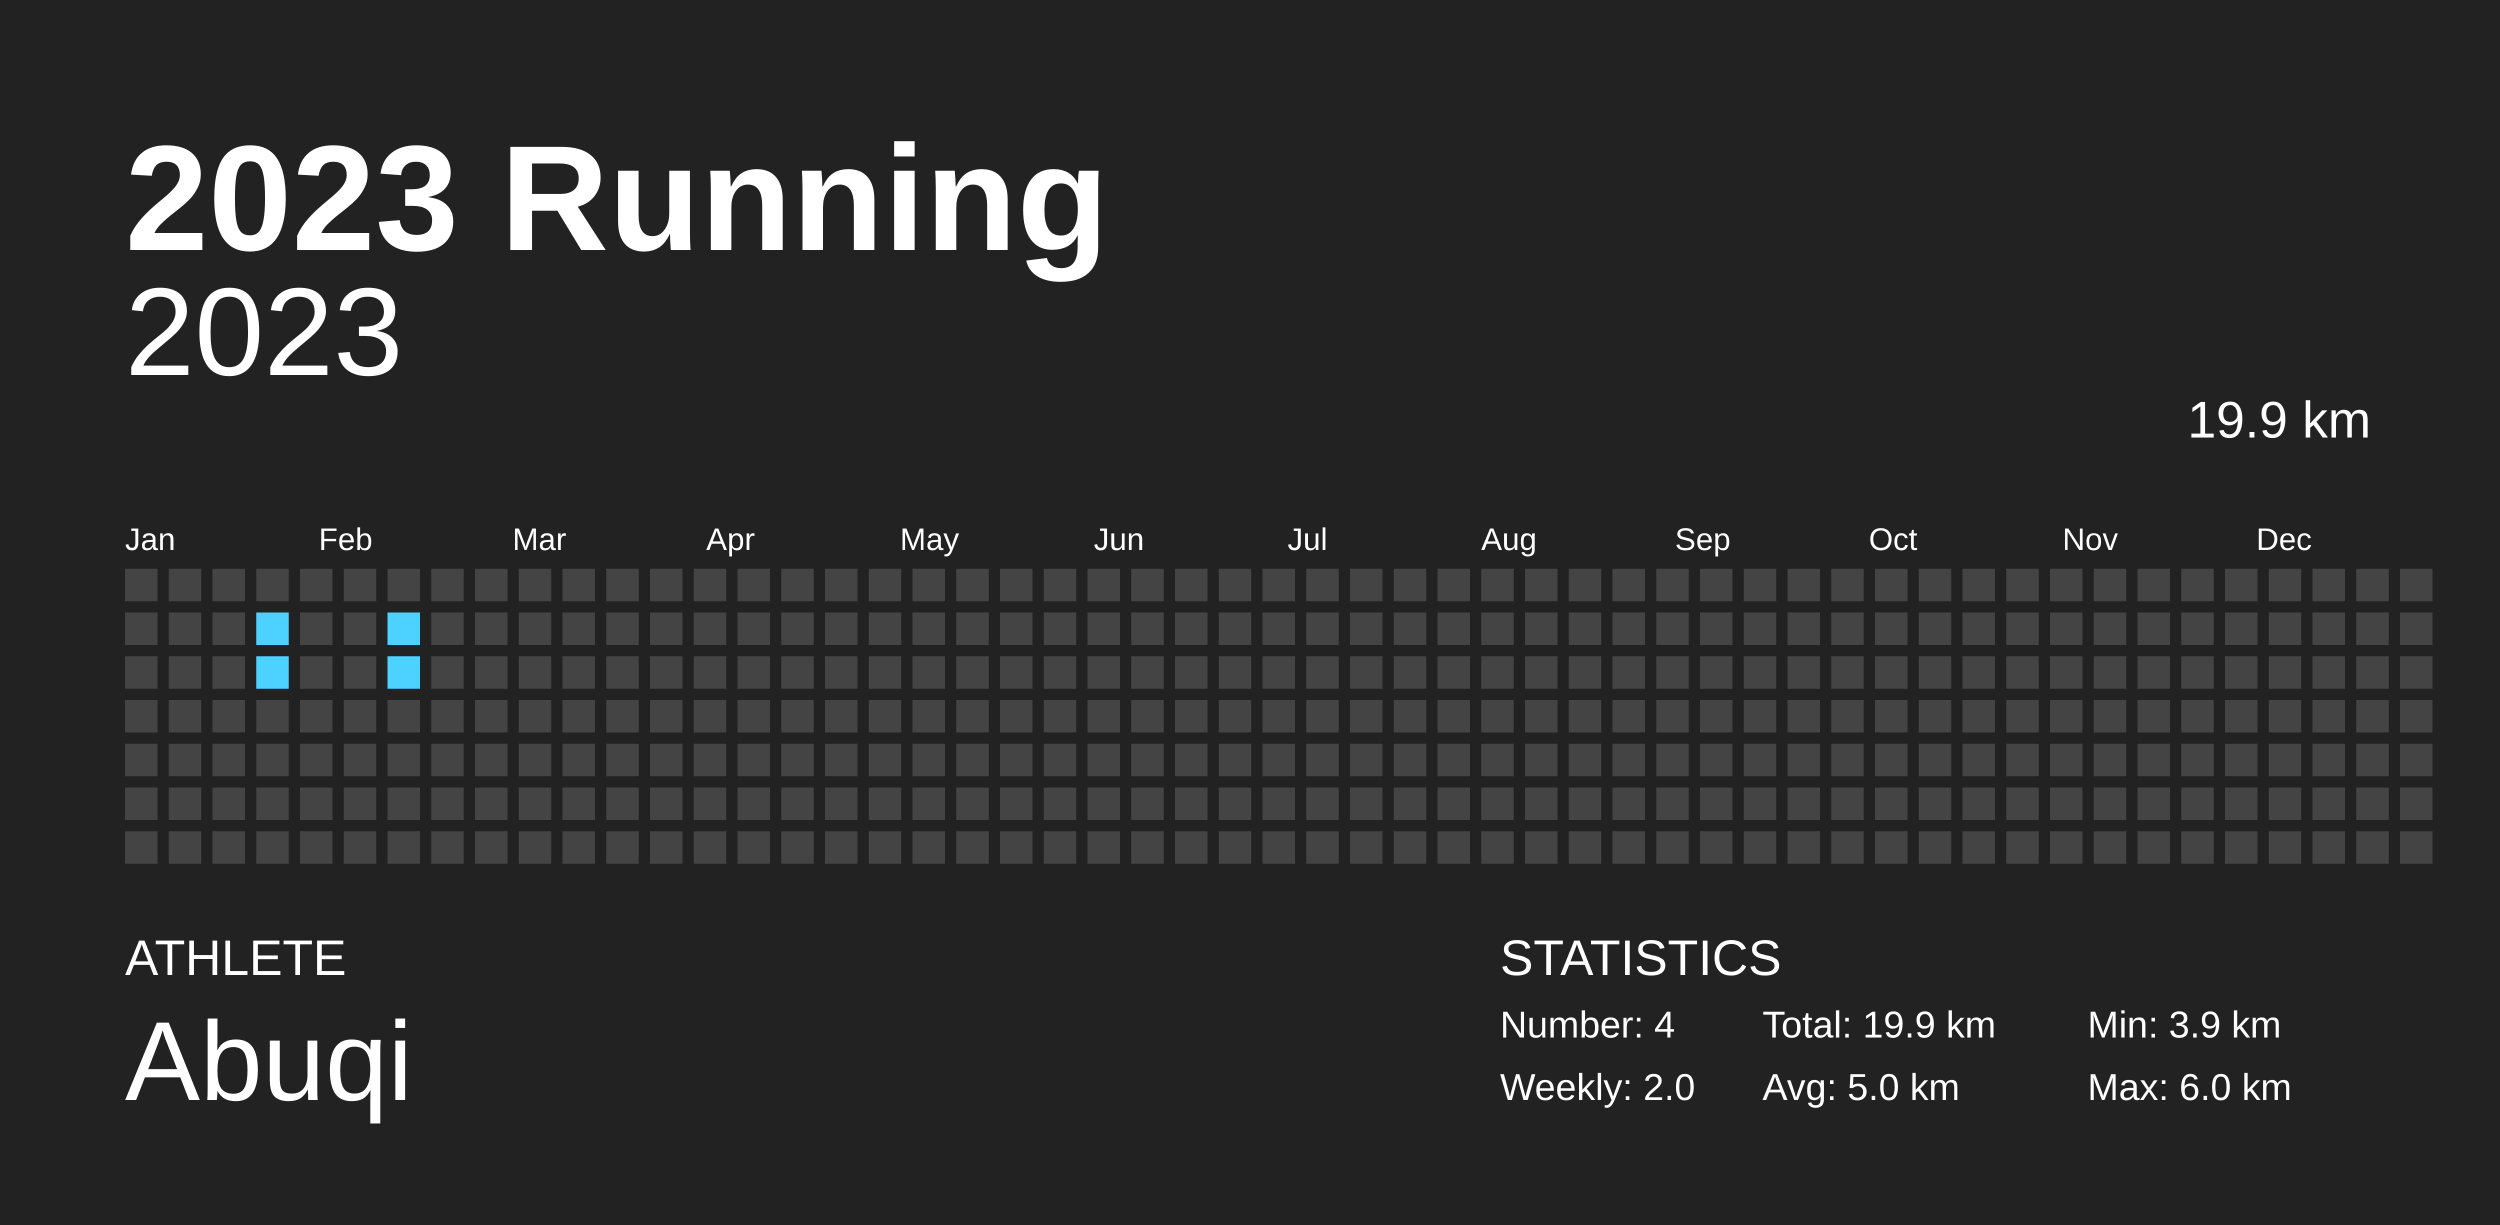
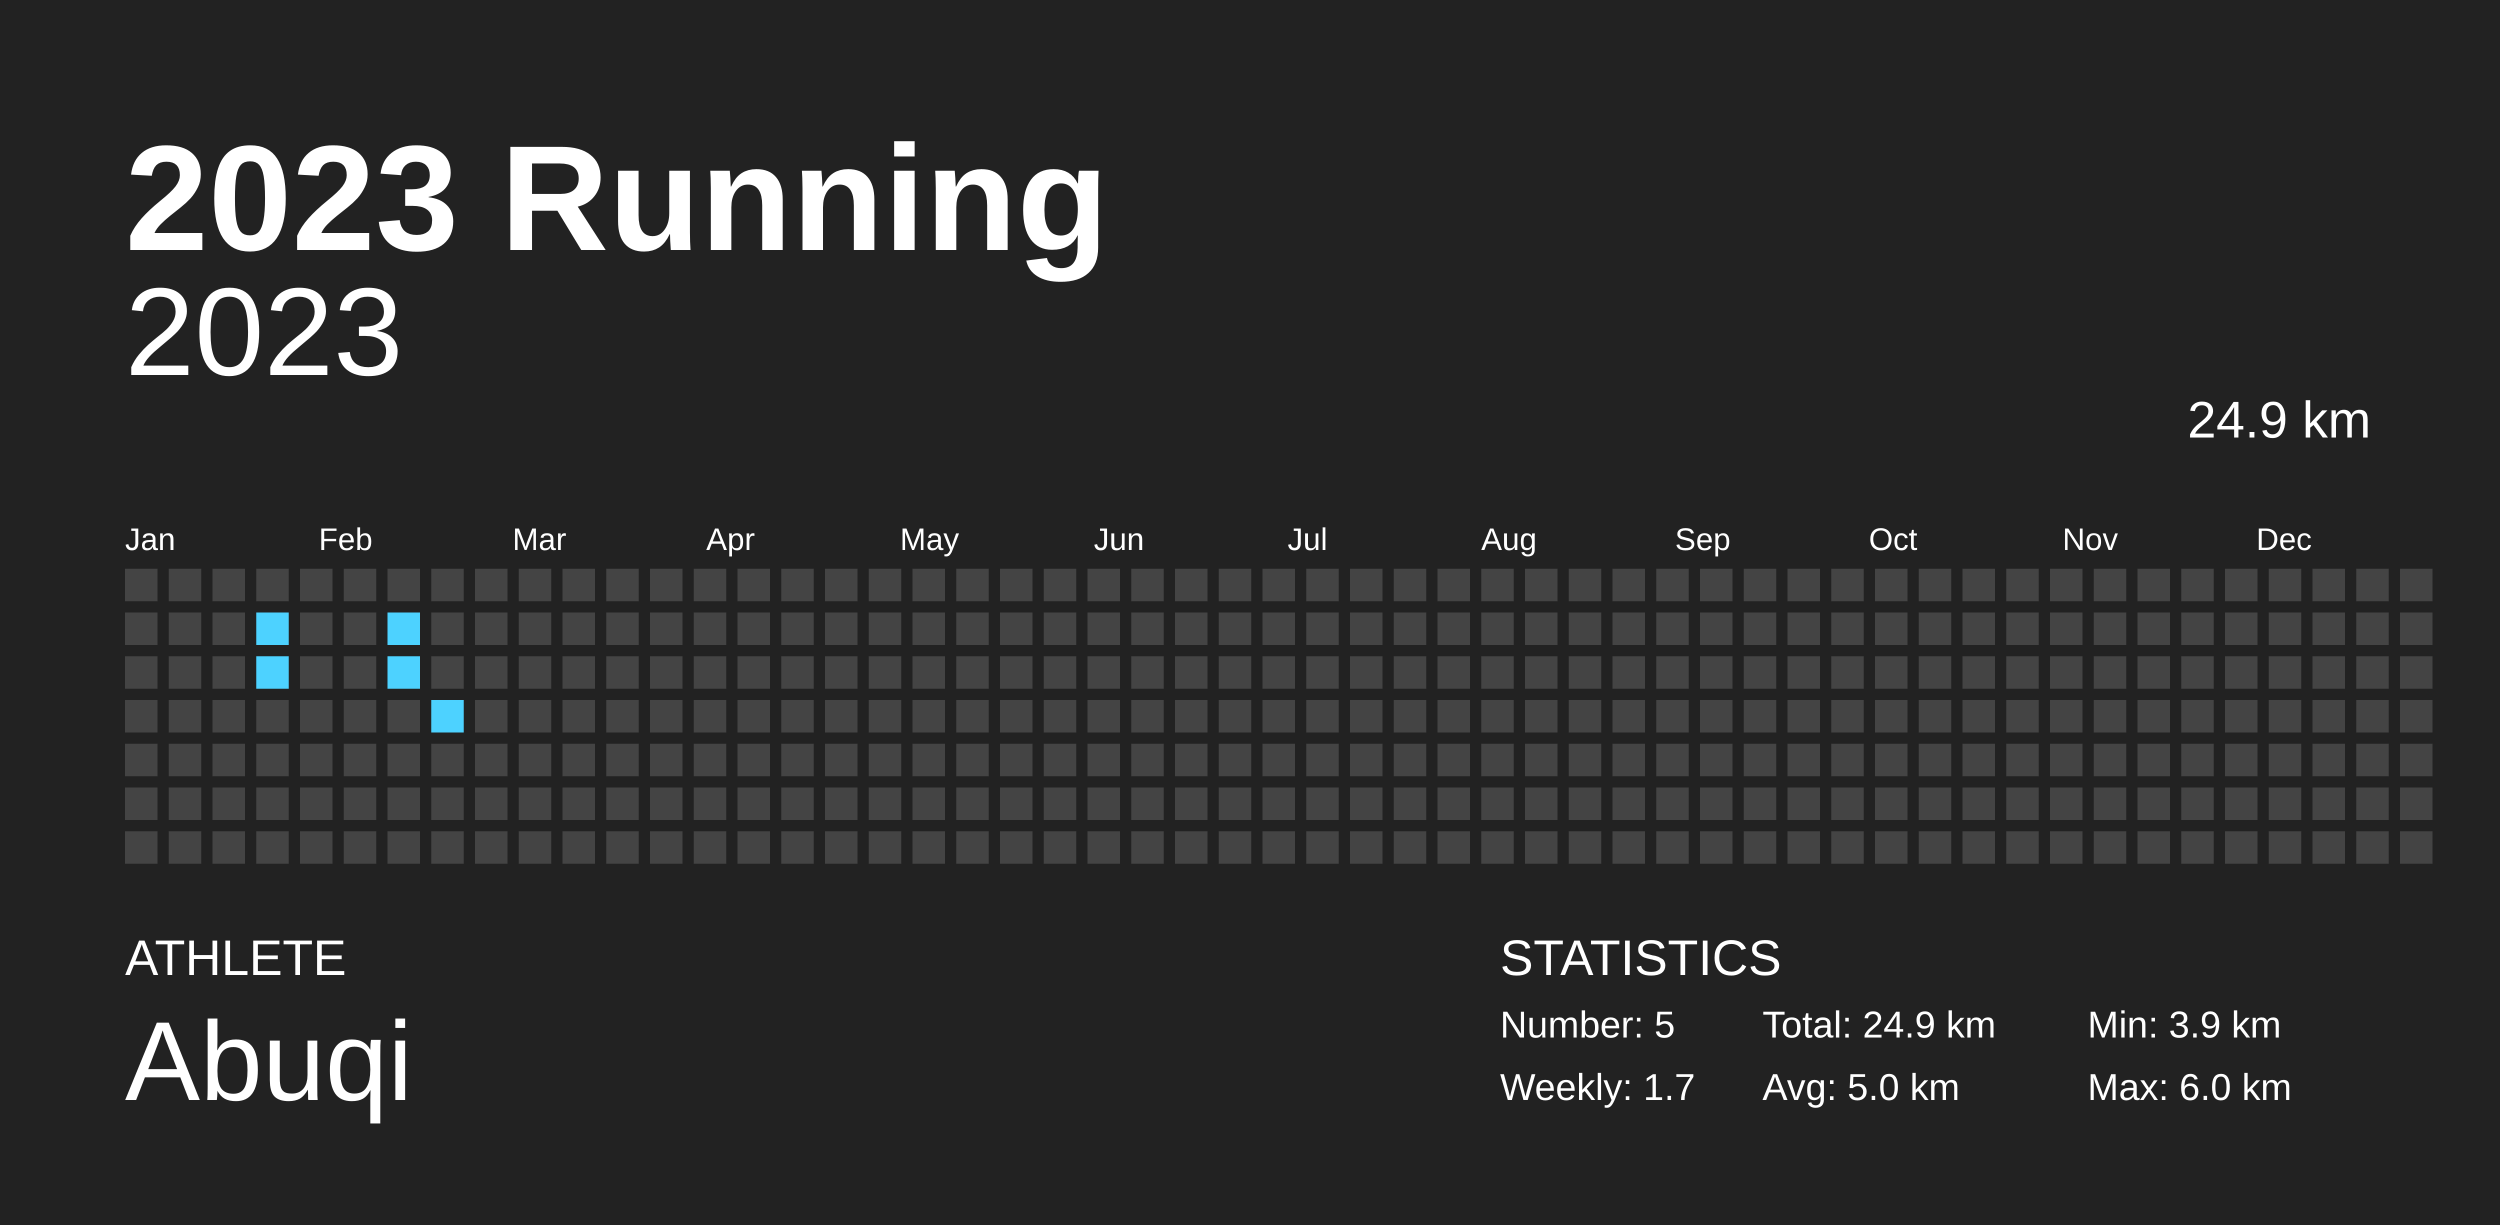
<svg xmlns="http://www.w3.org/2000/svg" baseProfile="full" height="98mm" version="1.1" viewBox="0,0,200,98" width="200mm">
  <defs />
  <rect fill="#222222" height="98" width="200" x="0" y="0" />
  <text fill="#FFFFFF" style="font-size:12px; font-family:Arial; font-weight:bold;" x="10" y="20">2023 Running</text>
  <text fill="#FFFFFF" style="font-size:4px; font-family:Arial" x="10" y="78">ATHLETE</text>
  <text fill="#FFFFFF" style="font-size:9px; font-family:Arial" x="10" y="88">Abuqi</text>
  <text fill="#FFFFFF" style="font-size:4px; font-family:Arial" x="120" y="78">STATISTICS</text>
-   <text fill="#FFFFFF" style="font-size:3px; font-family:Arial" x="120" y="83">Number: 4</text>
-   <text fill="#FFFFFF" style="font-size:3px; font-family:Arial" x="120" y="88">Weekly: 2.0</text>
-   <text fill="#FFFFFF" style="font-size:3px; font-family:Arial" x="141" y="83">Total: 19.9 km</text>
+   <text fill="#FFFFFF" style="font-size:3px; font-family:Arial" x="120" y="83">Number: 5</text>
+   <text fill="#FFFFFF" style="font-size:3px; font-family:Arial" x="120" y="88">Weekly: 1.7</text>
+   <text fill="#FFFFFF" style="font-size:3px; font-family:Arial" x="141" y="83">Total: 24.9 km</text>
  <text fill="#FFFFFF" style="font-size:3px; font-family:Arial" x="141" y="88">Avg: 5.0 km</text>
  <text fill="#FFFFFF" style="font-size:3px; font-family:Arial" x="167" y="83">Min: 3.9 km</text>
  <text fill="#FFFFFF" style="font-size:3px; font-family:Arial" x="167" y="88">Max: 6.0 km</text>
  <text alignment-baseline="hanging" fill="#FFFFFF" style="font-size:10.0px; font-family:Arial;" x="10" y="30">2023</text>
-   <text alignment-baseline="hanging" fill="#FFFFFF" style="font-size:4.125px; font-family:Arial;" x="175" y="35">19.9 km</text>
+   <text alignment-baseline="hanging" fill="#FFFFFF" style="font-size:4.125px; font-family:Arial;" x="175" y="35">24.9 km</text>
  <text fill="#FFFFFF" style="font-size:2.5px; font-family:Arial" x="10.0" y="44">Jan</text>
  <text fill="#FFFFFF" style="font-size:2.5px; font-family:Arial" x="25.5" y="44">Feb</text>
  <text fill="#FFFFFF" style="font-size:2.5px; font-family:Arial" x="41.0" y="44">Mar</text>
  <text fill="#FFFFFF" style="font-size:2.5px; font-family:Arial" x="56.5" y="44">Apr</text>
  <text fill="#FFFFFF" style="font-size:2.5px; font-family:Arial" x="72.0" y="44">May</text>
  <text fill="#FFFFFF" style="font-size:2.5px; font-family:Arial" x="87.5" y="44">Jun</text>
  <text fill="#FFFFFF" style="font-size:2.5px; font-family:Arial" x="103.0" y="44">Jul</text>
  <text fill="#FFFFFF" style="font-size:2.5px; font-family:Arial" x="118.5" y="44">Aug</text>
  <text fill="#FFFFFF" style="font-size:2.5px; font-family:Arial" x="134.0" y="44">Sep</text>
  <text fill="#FFFFFF" style="font-size:2.5px; font-family:Arial" x="149.5" y="44">Oct</text>
  <text fill="#FFFFFF" style="font-size:2.5px; font-family:Arial" x="165.0" y="44">Nov</text>
  <text fill="#FFFFFF" style="font-size:2.5px; font-family:Arial" x="180.5" y="44">Dec</text>
  <rect fill="#444444" height="2.6" width="2.6" x="10.0" y="45.5" />
  <rect fill="#444444" height="2.6" width="2.6" x="10.0" y="49.0" />
  <rect fill="#444444" height="2.6" width="2.6" x="10.0" y="52.5" />
  <rect fill="#444444" height="2.6" width="2.6" x="10.0" y="56.0" />
  <rect fill="#444444" height="2.6" width="2.6" x="10.0" y="59.5" />
  <rect fill="#444444" height="2.6" width="2.6" x="10.0" y="63.0" />
  <rect fill="#444444" height="2.6" width="2.6" x="10.0" y="66.5" />
  <rect fill="#444444" height="2.6" width="2.6" x="13.5" y="45.5" />
  <rect fill="#444444" height="2.6" width="2.6" x="13.5" y="49.0" />
  <rect fill="#444444" height="2.6" width="2.6" x="13.5" y="52.5" />
  <rect fill="#444444" height="2.6" width="2.6" x="13.5" y="56.0" />
  <rect fill="#444444" height="2.6" width="2.6" x="13.5" y="59.5" />
  <rect fill="#444444" height="2.6" width="2.6" x="13.5" y="63.0" />
  <rect fill="#444444" height="2.6" width="2.6" x="13.5" y="66.5" />
  <rect fill="#444444" height="2.6" width="2.6" x="17.0" y="45.5" />
  <rect fill="#444444" height="2.6" width="2.6" x="17.0" y="49.0" />
  <rect fill="#444444" height="2.6" width="2.6" x="17.0" y="52.5" />
  <rect fill="#444444" height="2.6" width="2.6" x="17.0" y="56.0" />
  <rect fill="#444444" height="2.6" width="2.6" x="17.0" y="59.5" />
  <rect fill="#444444" height="2.6" width="2.6" x="17.0" y="63.0" />
  <rect fill="#444444" height="2.6" width="2.6" x="17.0" y="66.5" />
  <rect fill="#444444" height="2.6" width="2.6" x="20.5" y="45.5" />
  <rect fill="#4dd2ff" height="2.6" width="2.6" x="20.5" y="49.0" />
  <rect fill="#4dd2ff" height="2.6" width="2.6" x="20.5" y="52.5" />
  <rect fill="#444444" height="2.6" width="2.6" x="20.5" y="56.0" />
  <rect fill="#444444" height="2.6" width="2.6" x="20.5" y="59.5" />
  <rect fill="#444444" height="2.6" width="2.6" x="20.5" y="63.0" />
  <rect fill="#444444" height="2.6" width="2.6" x="20.5" y="66.5" />
  <rect fill="#444444" height="2.6" width="2.6" x="24.0" y="45.5" />
  <rect fill="#444444" height="2.6" width="2.6" x="24.0" y="49.0" />
  <rect fill="#444444" height="2.6" width="2.6" x="24.0" y="52.5" />
  <rect fill="#444444" height="2.6" width="2.6" x="24.0" y="56.0" />
  <rect fill="#444444" height="2.6" width="2.6" x="24.0" y="59.5" />
  <rect fill="#444444" height="2.6" width="2.6" x="24.0" y="63.0" />
  <rect fill="#444444" height="2.6" width="2.6" x="24.0" y="66.5" />
  <rect fill="#444444" height="2.6" width="2.6" x="27.5" y="45.5" />
  <rect fill="#444444" height="2.6" width="2.6" x="27.5" y="49.0" />
  <rect fill="#444444" height="2.6" width="2.6" x="27.5" y="52.5" />
  <rect fill="#444444" height="2.6" width="2.6" x="27.5" y="56.0" />
  <rect fill="#444444" height="2.6" width="2.6" x="27.5" y="59.5" />
  <rect fill="#444444" height="2.6" width="2.6" x="27.5" y="63.0" />
  <rect fill="#444444" height="2.6" width="2.6" x="27.5" y="66.5" />
  <rect fill="#444444" height="2.6" width="2.6" x="31.0" y="45.5" />
  <rect fill="#4dd2ff" height="2.6" width="2.6" x="31.0" y="49.0" />
  <rect fill="#4dd2ff" height="2.6" width="2.6" x="31.0" y="52.5" />
  <rect fill="#444444" height="2.6" width="2.6" x="31.0" y="56.0" />
  <rect fill="#444444" height="2.6" width="2.6" x="31.0" y="59.5" />
  <rect fill="#444444" height="2.6" width="2.6" x="31.0" y="63.0" />
  <rect fill="#444444" height="2.6" width="2.6" x="31.0" y="66.5" />
  <rect fill="#444444" height="2.6" width="2.6" x="34.5" y="45.5" />
  <rect fill="#444444" height="2.6" width="2.6" x="34.5" y="49.0" />
  <rect fill="#444444" height="2.6" width="2.6" x="34.5" y="52.5" />
-   <rect fill="#444444" height="2.6" width="2.6" x="34.5" y="56.0" />
+   <rect fill="#4dd2ff" height="2.6" width="2.6" x="34.5" y="56.0" />
  <rect fill="#444444" height="2.6" width="2.6" x="34.5" y="59.5" />
  <rect fill="#444444" height="2.6" width="2.6" x="34.5" y="63.0" />
  <rect fill="#444444" height="2.6" width="2.6" x="34.5" y="66.5" />
  <rect fill="#444444" height="2.6" width="2.6" x="38.0" y="45.5" />
  <rect fill="#444444" height="2.6" width="2.6" x="38.0" y="49.0" />
  <rect fill="#444444" height="2.6" width="2.6" x="38.0" y="52.5" />
  <rect fill="#444444" height="2.6" width="2.6" x="38.0" y="56.0" />
  <rect fill="#444444" height="2.6" width="2.6" x="38.0" y="59.5" />
  <rect fill="#444444" height="2.6" width="2.6" x="38.0" y="63.0" />
  <rect fill="#444444" height="2.6" width="2.6" x="38.0" y="66.5" />
  <rect fill="#444444" height="2.6" width="2.6" x="41.5" y="45.5" />
  <rect fill="#444444" height="2.6" width="2.6" x="41.5" y="49.0" />
  <rect fill="#444444" height="2.6" width="2.6" x="41.5" y="52.5" />
  <rect fill="#444444" height="2.6" width="2.6" x="41.5" y="56.0" />
  <rect fill="#444444" height="2.6" width="2.6" x="41.5" y="59.5" />
  <rect fill="#444444" height="2.6" width="2.6" x="41.5" y="63.0" />
  <rect fill="#444444" height="2.6" width="2.6" x="41.5" y="66.5" />
  <rect fill="#444444" height="2.6" width="2.6" x="45.0" y="45.5" />
  <rect fill="#444444" height="2.6" width="2.6" x="45.0" y="49.0" />
  <rect fill="#444444" height="2.6" width="2.6" x="45.0" y="52.5" />
  <rect fill="#444444" height="2.6" width="2.6" x="45.0" y="56.0" />
  <rect fill="#444444" height="2.6" width="2.6" x="45.0" y="59.5" />
  <rect fill="#444444" height="2.6" width="2.6" x="45.0" y="63.0" />
  <rect fill="#444444" height="2.6" width="2.6" x="45.0" y="66.5" />
  <rect fill="#444444" height="2.6" width="2.6" x="48.5" y="45.5" />
  <rect fill="#444444" height="2.6" width="2.6" x="48.5" y="49.0" />
  <rect fill="#444444" height="2.6" width="2.6" x="48.5" y="52.5" />
  <rect fill="#444444" height="2.6" width="2.6" x="48.5" y="56.0" />
  <rect fill="#444444" height="2.6" width="2.6" x="48.5" y="59.5" />
  <rect fill="#444444" height="2.6" width="2.6" x="48.5" y="63.0" />
  <rect fill="#444444" height="2.6" width="2.6" x="48.5" y="66.5" />
  <rect fill="#444444" height="2.6" width="2.6" x="52.0" y="45.5" />
  <rect fill="#444444" height="2.6" width="2.6" x="52.0" y="49.0" />
  <rect fill="#444444" height="2.6" width="2.6" x="52.0" y="52.5" />
  <rect fill="#444444" height="2.6" width="2.6" x="52.0" y="56.0" />
  <rect fill="#444444" height="2.6" width="2.6" x="52.0" y="59.5" />
  <rect fill="#444444" height="2.6" width="2.6" x="52.0" y="63.0" />
  <rect fill="#444444" height="2.6" width="2.6" x="52.0" y="66.5" />
  <rect fill="#444444" height="2.6" width="2.6" x="55.5" y="45.5" />
  <rect fill="#444444" height="2.6" width="2.6" x="55.5" y="49.0" />
  <rect fill="#444444" height="2.6" width="2.6" x="55.5" y="52.5" />
  <rect fill="#444444" height="2.6" width="2.6" x="55.5" y="56.0" />
  <rect fill="#444444" height="2.6" width="2.6" x="55.5" y="59.5" />
  <rect fill="#444444" height="2.6" width="2.6" x="55.5" y="63.0" />
  <rect fill="#444444" height="2.6" width="2.6" x="55.5" y="66.5" />
  <rect fill="#444444" height="2.6" width="2.6" x="59.0" y="45.5" />
  <rect fill="#444444" height="2.6" width="2.6" x="59.0" y="49.0" />
  <rect fill="#444444" height="2.6" width="2.6" x="59.0" y="52.5" />
  <rect fill="#444444" height="2.6" width="2.6" x="59.0" y="56.0" />
  <rect fill="#444444" height="2.6" width="2.6" x="59.0" y="59.5" />
  <rect fill="#444444" height="2.6" width="2.6" x="59.0" y="63.0" />
  <rect fill="#444444" height="2.6" width="2.6" x="59.0" y="66.5" />
  <rect fill="#444444" height="2.6" width="2.6" x="62.5" y="45.5" />
  <rect fill="#444444" height="2.6" width="2.6" x="62.5" y="49.0" />
  <rect fill="#444444" height="2.6" width="2.6" x="62.5" y="52.5" />
  <rect fill="#444444" height="2.6" width="2.6" x="62.5" y="56.0" />
  <rect fill="#444444" height="2.6" width="2.6" x="62.5" y="59.5" />
  <rect fill="#444444" height="2.6" width="2.6" x="62.5" y="63.0" />
  <rect fill="#444444" height="2.6" width="2.6" x="62.5" y="66.5" />
  <rect fill="#444444" height="2.6" width="2.6" x="66.0" y="45.5" />
  <rect fill="#444444" height="2.6" width="2.6" x="66.0" y="49.0" />
  <rect fill="#444444" height="2.6" width="2.6" x="66.0" y="52.5" />
  <rect fill="#444444" height="2.6" width="2.6" x="66.0" y="56.0" />
  <rect fill="#444444" height="2.6" width="2.6" x="66.0" y="59.5" />
  <rect fill="#444444" height="2.6" width="2.6" x="66.0" y="63.0" />
  <rect fill="#444444" height="2.6" width="2.6" x="66.0" y="66.5" />
  <rect fill="#444444" height="2.6" width="2.6" x="69.5" y="45.5" />
  <rect fill="#444444" height="2.6" width="2.6" x="69.5" y="49.0" />
  <rect fill="#444444" height="2.6" width="2.6" x="69.5" y="52.5" />
  <rect fill="#444444" height="2.6" width="2.6" x="69.5" y="56.0" />
  <rect fill="#444444" height="2.6" width="2.6" x="69.5" y="59.5" />
  <rect fill="#444444" height="2.6" width="2.6" x="69.5" y="63.0" />
  <rect fill="#444444" height="2.6" width="2.6" x="69.5" y="66.5" />
  <rect fill="#444444" height="2.6" width="2.6" x="73.0" y="45.5" />
  <rect fill="#444444" height="2.6" width="2.6" x="73.0" y="49.0" />
  <rect fill="#444444" height="2.6" width="2.6" x="73.0" y="52.5" />
  <rect fill="#444444" height="2.6" width="2.6" x="73.0" y="56.0" />
  <rect fill="#444444" height="2.6" width="2.6" x="73.0" y="59.5" />
  <rect fill="#444444" height="2.6" width="2.6" x="73.0" y="63.0" />
  <rect fill="#444444" height="2.6" width="2.6" x="73.0" y="66.5" />
  <rect fill="#444444" height="2.6" width="2.6" x="76.5" y="45.5" />
  <rect fill="#444444" height="2.6" width="2.6" x="76.5" y="49.0" />
  <rect fill="#444444" height="2.6" width="2.6" x="76.5" y="52.5" />
  <rect fill="#444444" height="2.6" width="2.6" x="76.5" y="56.0" />
  <rect fill="#444444" height="2.6" width="2.6" x="76.5" y="59.5" />
  <rect fill="#444444" height="2.6" width="2.6" x="76.5" y="63.0" />
  <rect fill="#444444" height="2.6" width="2.6" x="76.5" y="66.5" />
  <rect fill="#444444" height="2.6" width="2.6" x="80.0" y="45.5" />
  <rect fill="#444444" height="2.6" width="2.6" x="80.0" y="49.0" />
  <rect fill="#444444" height="2.6" width="2.6" x="80.0" y="52.5" />
  <rect fill="#444444" height="2.6" width="2.6" x="80.0" y="56.0" />
  <rect fill="#444444" height="2.6" width="2.6" x="80.0" y="59.5" />
  <rect fill="#444444" height="2.6" width="2.6" x="80.0" y="63.0" />
  <rect fill="#444444" height="2.6" width="2.6" x="80.0" y="66.5" />
  <rect fill="#444444" height="2.6" width="2.6" x="83.5" y="45.5" />
  <rect fill="#444444" height="2.6" width="2.6" x="83.5" y="49.0" />
  <rect fill="#444444" height="2.6" width="2.6" x="83.5" y="52.5" />
  <rect fill="#444444" height="2.6" width="2.6" x="83.5" y="56.0" />
  <rect fill="#444444" height="2.6" width="2.6" x="83.5" y="59.5" />
  <rect fill="#444444" height="2.6" width="2.6" x="83.5" y="63.0" />
  <rect fill="#444444" height="2.6" width="2.6" x="83.5" y="66.5" />
  <rect fill="#444444" height="2.6" width="2.6" x="87.0" y="45.5" />
  <rect fill="#444444" height="2.6" width="2.6" x="87.0" y="49.0" />
  <rect fill="#444444" height="2.6" width="2.6" x="87.0" y="52.5" />
  <rect fill="#444444" height="2.6" width="2.6" x="87.0" y="56.0" />
  <rect fill="#444444" height="2.6" width="2.6" x="87.0" y="59.5" />
  <rect fill="#444444" height="2.6" width="2.6" x="87.0" y="63.0" />
  <rect fill="#444444" height="2.6" width="2.6" x="87.0" y="66.5" />
  <rect fill="#444444" height="2.6" width="2.6" x="90.5" y="45.5" />
  <rect fill="#444444" height="2.6" width="2.6" x="90.5" y="49.0" />
  <rect fill="#444444" height="2.6" width="2.6" x="90.5" y="52.5" />
  <rect fill="#444444" height="2.6" width="2.6" x="90.5" y="56.0" />
  <rect fill="#444444" height="2.6" width="2.6" x="90.5" y="59.5" />
  <rect fill="#444444" height="2.6" width="2.6" x="90.5" y="63.0" />
  <rect fill="#444444" height="2.6" width="2.6" x="90.5" y="66.5" />
  <rect fill="#444444" height="2.6" width="2.6" x="94.0" y="45.5" />
  <rect fill="#444444" height="2.6" width="2.6" x="94.0" y="49.0" />
  <rect fill="#444444" height="2.6" width="2.6" x="94.0" y="52.5" />
  <rect fill="#444444" height="2.6" width="2.6" x="94.0" y="56.0" />
  <rect fill="#444444" height="2.6" width="2.6" x="94.0" y="59.5" />
  <rect fill="#444444" height="2.6" width="2.6" x="94.0" y="63.0" />
  <rect fill="#444444" height="2.6" width="2.6" x="94.0" y="66.5" />
  <rect fill="#444444" height="2.6" width="2.6" x="97.5" y="45.5" />
  <rect fill="#444444" height="2.6" width="2.6" x="97.5" y="49.0" />
  <rect fill="#444444" height="2.6" width="2.6" x="97.5" y="52.5" />
  <rect fill="#444444" height="2.6" width="2.6" x="97.5" y="56.0" />
  <rect fill="#444444" height="2.6" width="2.6" x="97.5" y="59.5" />
  <rect fill="#444444" height="2.6" width="2.6" x="97.5" y="63.0" />
  <rect fill="#444444" height="2.6" width="2.6" x="97.5" y="66.5" />
  <rect fill="#444444" height="2.6" width="2.6" x="101.0" y="45.5" />
  <rect fill="#444444" height="2.6" width="2.6" x="101.0" y="49.0" />
  <rect fill="#444444" height="2.6" width="2.6" x="101.0" y="52.5" />
  <rect fill="#444444" height="2.6" width="2.6" x="101.0" y="56.0" />
  <rect fill="#444444" height="2.6" width="2.6" x="101.0" y="59.5" />
  <rect fill="#444444" height="2.6" width="2.6" x="101.0" y="63.0" />
  <rect fill="#444444" height="2.6" width="2.6" x="101.0" y="66.5" />
  <rect fill="#444444" height="2.6" width="2.6" x="104.5" y="45.5" />
  <rect fill="#444444" height="2.6" width="2.6" x="104.5" y="49.0" />
  <rect fill="#444444" height="2.6" width="2.6" x="104.5" y="52.5" />
  <rect fill="#444444" height="2.6" width="2.6" x="104.5" y="56.0" />
  <rect fill="#444444" height="2.6" width="2.6" x="104.5" y="59.5" />
  <rect fill="#444444" height="2.6" width="2.6" x="104.5" y="63.0" />
  <rect fill="#444444" height="2.6" width="2.6" x="104.5" y="66.5" />
  <rect fill="#444444" height="2.6" width="2.6" x="108.0" y="45.5" />
  <rect fill="#444444" height="2.6" width="2.6" x="108.0" y="49.0" />
  <rect fill="#444444" height="2.6" width="2.6" x="108.0" y="52.5" />
  <rect fill="#444444" height="2.6" width="2.6" x="108.0" y="56.0" />
  <rect fill="#444444" height="2.6" width="2.6" x="108.0" y="59.5" />
  <rect fill="#444444" height="2.6" width="2.6" x="108.0" y="63.0" />
  <rect fill="#444444" height="2.6" width="2.6" x="108.0" y="66.5" />
  <rect fill="#444444" height="2.6" width="2.6" x="111.5" y="45.5" />
  <rect fill="#444444" height="2.6" width="2.6" x="111.5" y="49.0" />
  <rect fill="#444444" height="2.6" width="2.6" x="111.5" y="52.5" />
  <rect fill="#444444" height="2.6" width="2.6" x="111.5" y="56.0" />
  <rect fill="#444444" height="2.6" width="2.6" x="111.5" y="59.5" />
  <rect fill="#444444" height="2.6" width="2.6" x="111.5" y="63.0" />
  <rect fill="#444444" height="2.6" width="2.6" x="111.5" y="66.5" />
  <rect fill="#444444" height="2.6" width="2.6" x="115.0" y="45.5" />
  <rect fill="#444444" height="2.6" width="2.6" x="115.0" y="49.0" />
  <rect fill="#444444" height="2.6" width="2.6" x="115.0" y="52.5" />
  <rect fill="#444444" height="2.6" width="2.6" x="115.0" y="56.0" />
  <rect fill="#444444" height="2.6" width="2.6" x="115.0" y="59.5" />
  <rect fill="#444444" height="2.6" width="2.6" x="115.0" y="63.0" />
  <rect fill="#444444" height="2.6" width="2.6" x="115.0" y="66.5" />
  <rect fill="#444444" height="2.6" width="2.6" x="118.5" y="45.5" />
  <rect fill="#444444" height="2.6" width="2.6" x="118.5" y="49.0" />
  <rect fill="#444444" height="2.6" width="2.6" x="118.5" y="52.5" />
  <rect fill="#444444" height="2.6" width="2.6" x="118.5" y="56.0" />
  <rect fill="#444444" height="2.6" width="2.6" x="118.5" y="59.5" />
  <rect fill="#444444" height="2.6" width="2.6" x="118.5" y="63.0" />
  <rect fill="#444444" height="2.6" width="2.6" x="118.5" y="66.5" />
  <rect fill="#444444" height="2.6" width="2.6" x="122.0" y="45.5" />
  <rect fill="#444444" height="2.6" width="2.6" x="122.0" y="49.0" />
  <rect fill="#444444" height="2.6" width="2.6" x="122.0" y="52.5" />
  <rect fill="#444444" height="2.6" width="2.6" x="122.0" y="56.0" />
  <rect fill="#444444" height="2.6" width="2.6" x="122.0" y="59.5" />
  <rect fill="#444444" height="2.6" width="2.6" x="122.0" y="63.0" />
  <rect fill="#444444" height="2.6" width="2.6" x="122.0" y="66.5" />
  <rect fill="#444444" height="2.6" width="2.6" x="125.5" y="45.5" />
  <rect fill="#444444" height="2.6" width="2.6" x="125.5" y="49.0" />
  <rect fill="#444444" height="2.6" width="2.6" x="125.5" y="52.5" />
  <rect fill="#444444" height="2.6" width="2.6" x="125.5" y="56.0" />
  <rect fill="#444444" height="2.6" width="2.6" x="125.5" y="59.5" />
  <rect fill="#444444" height="2.6" width="2.6" x="125.5" y="63.0" />
  <rect fill="#444444" height="2.6" width="2.6" x="125.5" y="66.5" />
  <rect fill="#444444" height="2.6" width="2.6" x="129.0" y="45.5" />
  <rect fill="#444444" height="2.6" width="2.6" x="129.0" y="49.0" />
  <rect fill="#444444" height="2.6" width="2.6" x="129.0" y="52.5" />
  <rect fill="#444444" height="2.6" width="2.6" x="129.0" y="56.0" />
  <rect fill="#444444" height="2.6" width="2.6" x="129.0" y="59.5" />
  <rect fill="#444444" height="2.6" width="2.6" x="129.0" y="63.0" />
  <rect fill="#444444" height="2.6" width="2.6" x="129.0" y="66.5" />
  <rect fill="#444444" height="2.6" width="2.6" x="132.5" y="45.5" />
  <rect fill="#444444" height="2.6" width="2.6" x="132.5" y="49.0" />
  <rect fill="#444444" height="2.6" width="2.6" x="132.5" y="52.5" />
  <rect fill="#444444" height="2.6" width="2.6" x="132.5" y="56.0" />
  <rect fill="#444444" height="2.6" width="2.6" x="132.5" y="59.5" />
  <rect fill="#444444" height="2.6" width="2.6" x="132.5" y="63.0" />
  <rect fill="#444444" height="2.6" width="2.6" x="132.5" y="66.5" />
  <rect fill="#444444" height="2.6" width="2.6" x="136.0" y="45.5" />
  <rect fill="#444444" height="2.6" width="2.6" x="136.0" y="49.0" />
  <rect fill="#444444" height="2.6" width="2.6" x="136.0" y="52.5" />
  <rect fill="#444444" height="2.6" width="2.6" x="136.0" y="56.0" />
  <rect fill="#444444" height="2.6" width="2.6" x="136.0" y="59.5" />
  <rect fill="#444444" height="2.6" width="2.6" x="136.0" y="63.0" />
  <rect fill="#444444" height="2.6" width="2.6" x="136.0" y="66.5" />
  <rect fill="#444444" height="2.6" width="2.6" x="139.5" y="45.5" />
  <rect fill="#444444" height="2.6" width="2.6" x="139.5" y="49.0" />
  <rect fill="#444444" height="2.6" width="2.6" x="139.5" y="52.5" />
  <rect fill="#444444" height="2.6" width="2.6" x="139.5" y="56.0" />
  <rect fill="#444444" height="2.6" width="2.6" x="139.5" y="59.5" />
  <rect fill="#444444" height="2.6" width="2.6" x="139.5" y="63.0" />
  <rect fill="#444444" height="2.6" width="2.6" x="139.5" y="66.5" />
  <rect fill="#444444" height="2.6" width="2.6" x="143.0" y="45.5" />
  <rect fill="#444444" height="2.6" width="2.6" x="143.0" y="49.0" />
  <rect fill="#444444" height="2.6" width="2.6" x="143.0" y="52.5" />
  <rect fill="#444444" height="2.6" width="2.6" x="143.0" y="56.0" />
  <rect fill="#444444" height="2.6" width="2.6" x="143.0" y="59.5" />
  <rect fill="#444444" height="2.6" width="2.6" x="143.0" y="63.0" />
  <rect fill="#444444" height="2.6" width="2.6" x="143.0" y="66.5" />
  <rect fill="#444444" height="2.6" width="2.6" x="146.5" y="45.5" />
  <rect fill="#444444" height="2.6" width="2.6" x="146.5" y="49.0" />
  <rect fill="#444444" height="2.6" width="2.6" x="146.5" y="52.5" />
  <rect fill="#444444" height="2.6" width="2.6" x="146.5" y="56.0" />
  <rect fill="#444444" height="2.6" width="2.6" x="146.5" y="59.5" />
  <rect fill="#444444" height="2.6" width="2.6" x="146.5" y="63.0" />
  <rect fill="#444444" height="2.6" width="2.6" x="146.5" y="66.5" />
  <rect fill="#444444" height="2.6" width="2.6" x="150.0" y="45.5" />
  <rect fill="#444444" height="2.6" width="2.6" x="150.0" y="49.0" />
  <rect fill="#444444" height="2.6" width="2.6" x="150.0" y="52.5" />
  <rect fill="#444444" height="2.6" width="2.6" x="150.0" y="56.0" />
  <rect fill="#444444" height="2.6" width="2.6" x="150.0" y="59.5" />
  <rect fill="#444444" height="2.6" width="2.6" x="150.0" y="63.0" />
  <rect fill="#444444" height="2.6" width="2.6" x="150.0" y="66.5" />
  <rect fill="#444444" height="2.6" width="2.6" x="153.5" y="45.5" />
  <rect fill="#444444" height="2.6" width="2.6" x="153.5" y="49.0" />
  <rect fill="#444444" height="2.6" width="2.6" x="153.5" y="52.5" />
  <rect fill="#444444" height="2.6" width="2.6" x="153.5" y="56.0" />
  <rect fill="#444444" height="2.6" width="2.6" x="153.5" y="59.5" />
  <rect fill="#444444" height="2.6" width="2.6" x="153.5" y="63.0" />
  <rect fill="#444444" height="2.6" width="2.6" x="153.5" y="66.5" />
  <rect fill="#444444" height="2.6" width="2.6" x="157.0" y="45.5" />
  <rect fill="#444444" height="2.6" width="2.6" x="157.0" y="49.0" />
  <rect fill="#444444" height="2.6" width="2.6" x="157.0" y="52.5" />
  <rect fill="#444444" height="2.6" width="2.6" x="157.0" y="56.0" />
  <rect fill="#444444" height="2.6" width="2.6" x="157.0" y="59.5" />
  <rect fill="#444444" height="2.6" width="2.6" x="157.0" y="63.0" />
  <rect fill="#444444" height="2.6" width="2.6" x="157.0" y="66.5" />
  <rect fill="#444444" height="2.6" width="2.6" x="160.5" y="45.5" />
  <rect fill="#444444" height="2.6" width="2.6" x="160.5" y="49.0" />
  <rect fill="#444444" height="2.6" width="2.6" x="160.5" y="52.5" />
  <rect fill="#444444" height="2.6" width="2.6" x="160.5" y="56.0" />
  <rect fill="#444444" height="2.6" width="2.6" x="160.5" y="59.5" />
  <rect fill="#444444" height="2.6" width="2.6" x="160.5" y="63.0" />
  <rect fill="#444444" height="2.6" width="2.6" x="160.5" y="66.5" />
  <rect fill="#444444" height="2.6" width="2.6" x="164.0" y="45.5" />
  <rect fill="#444444" height="2.6" width="2.6" x="164.0" y="49.0" />
  <rect fill="#444444" height="2.6" width="2.6" x="164.0" y="52.5" />
  <rect fill="#444444" height="2.6" width="2.6" x="164.0" y="56.0" />
  <rect fill="#444444" height="2.6" width="2.6" x="164.0" y="59.5" />
  <rect fill="#444444" height="2.6" width="2.6" x="164.0" y="63.0" />
  <rect fill="#444444" height="2.6" width="2.6" x="164.0" y="66.5" />
  <rect fill="#444444" height="2.6" width="2.6" x="167.5" y="45.5" />
  <rect fill="#444444" height="2.6" width="2.6" x="167.5" y="49.0" />
  <rect fill="#444444" height="2.6" width="2.6" x="167.5" y="52.5" />
  <rect fill="#444444" height="2.6" width="2.6" x="167.5" y="56.0" />
  <rect fill="#444444" height="2.6" width="2.6" x="167.5" y="59.5" />
  <rect fill="#444444" height="2.6" width="2.6" x="167.5" y="63.0" />
  <rect fill="#444444" height="2.6" width="2.6" x="167.5" y="66.5" />
  <rect fill="#444444" height="2.6" width="2.6" x="171.0" y="45.5" />
  <rect fill="#444444" height="2.6" width="2.6" x="171.0" y="49.0" />
  <rect fill="#444444" height="2.6" width="2.6" x="171.0" y="52.5" />
  <rect fill="#444444" height="2.6" width="2.6" x="171.0" y="56.0" />
  <rect fill="#444444" height="2.6" width="2.6" x="171.0" y="59.5" />
  <rect fill="#444444" height="2.6" width="2.6" x="171.0" y="63.0" />
  <rect fill="#444444" height="2.6" width="2.6" x="171.0" y="66.5" />
  <rect fill="#444444" height="2.6" width="2.6" x="174.5" y="45.5" />
  <rect fill="#444444" height="2.6" width="2.6" x="174.5" y="49.0" />
  <rect fill="#444444" height="2.6" width="2.6" x="174.5" y="52.5" />
  <rect fill="#444444" height="2.6" width="2.6" x="174.5" y="56.0" />
  <rect fill="#444444" height="2.6" width="2.6" x="174.5" y="59.5" />
  <rect fill="#444444" height="2.6" width="2.6" x="174.5" y="63.0" />
  <rect fill="#444444" height="2.6" width="2.6" x="174.5" y="66.5" />
  <rect fill="#444444" height="2.6" width="2.6" x="178.0" y="45.5" />
  <rect fill="#444444" height="2.6" width="2.6" x="178.0" y="49.0" />
  <rect fill="#444444" height="2.6" width="2.6" x="178.0" y="52.5" />
  <rect fill="#444444" height="2.6" width="2.6" x="178.0" y="56.0" />
  <rect fill="#444444" height="2.6" width="2.6" x="178.0" y="59.5" />
  <rect fill="#444444" height="2.6" width="2.6" x="178.0" y="63.0" />
  <rect fill="#444444" height="2.6" width="2.6" x="178.0" y="66.5" />
  <rect fill="#444444" height="2.6" width="2.6" x="181.5" y="45.5" />
  <rect fill="#444444" height="2.6" width="2.6" x="181.5" y="49.0" />
  <rect fill="#444444" height="2.6" width="2.6" x="181.5" y="52.5" />
  <rect fill="#444444" height="2.6" width="2.6" x="181.5" y="56.0" />
  <rect fill="#444444" height="2.6" width="2.6" x="181.5" y="59.5" />
  <rect fill="#444444" height="2.6" width="2.6" x="181.5" y="63.0" />
  <rect fill="#444444" height="2.6" width="2.6" x="181.5" y="66.5" />
  <rect fill="#444444" height="2.6" width="2.6" x="185.0" y="45.5" />
  <rect fill="#444444" height="2.6" width="2.6" x="185.0" y="49.0" />
  <rect fill="#444444" height="2.6" width="2.6" x="185.0" y="52.5" />
  <rect fill="#444444" height="2.6" width="2.6" x="185.0" y="56.0" />
  <rect fill="#444444" height="2.6" width="2.6" x="185.0" y="59.5" />
  <rect fill="#444444" height="2.6" width="2.6" x="185.0" y="63.0" />
  <rect fill="#444444" height="2.6" width="2.6" x="185.0" y="66.5" />
  <rect fill="#444444" height="2.6" width="2.6" x="188.5" y="45.5" />
  <rect fill="#444444" height="2.6" width="2.6" x="188.5" y="49.0" />
  <rect fill="#444444" height="2.6" width="2.6" x="188.5" y="52.5" />
  <rect fill="#444444" height="2.6" width="2.6" x="188.5" y="56.0" />
  <rect fill="#444444" height="2.6" width="2.6" x="188.5" y="59.5" />
  <rect fill="#444444" height="2.6" width="2.6" x="188.5" y="63.0" />
  <rect fill="#444444" height="2.6" width="2.6" x="188.5" y="66.5" />
  <rect fill="#444444" height="2.6" width="2.6" x="192.0" y="45.5" />
  <rect fill="#444444" height="2.6" width="2.6" x="192.0" y="49.0" />
  <rect fill="#444444" height="2.6" width="2.6" x="192.0" y="52.5" />
  <rect fill="#444444" height="2.6" width="2.6" x="192.0" y="56.0" />
  <rect fill="#444444" height="2.6" width="2.6" x="192.0" y="59.5" />
  <rect fill="#444444" height="2.6" width="2.6" x="192.0" y="63.0" />
  <rect fill="#444444" height="2.6" width="2.6" x="192.0" y="66.5" />
</svg>
